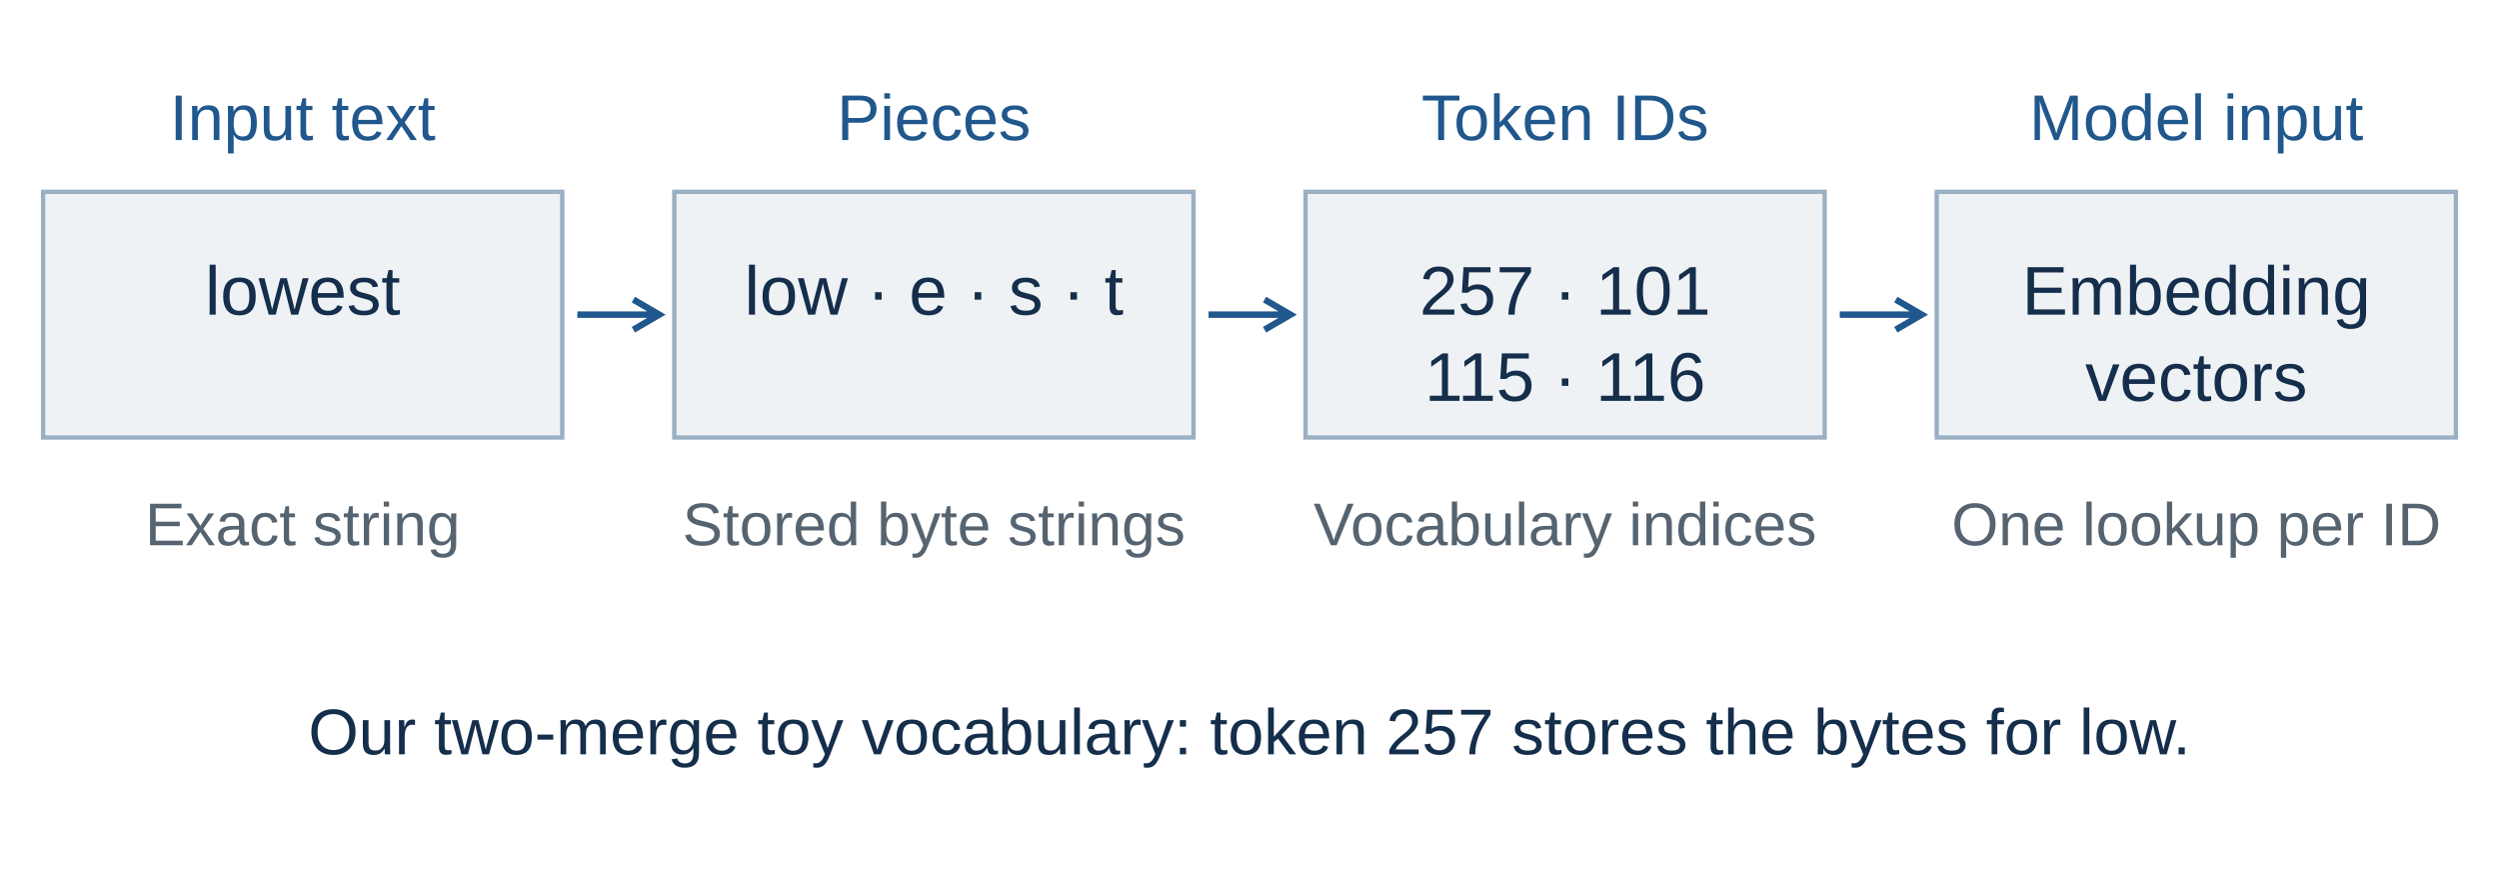
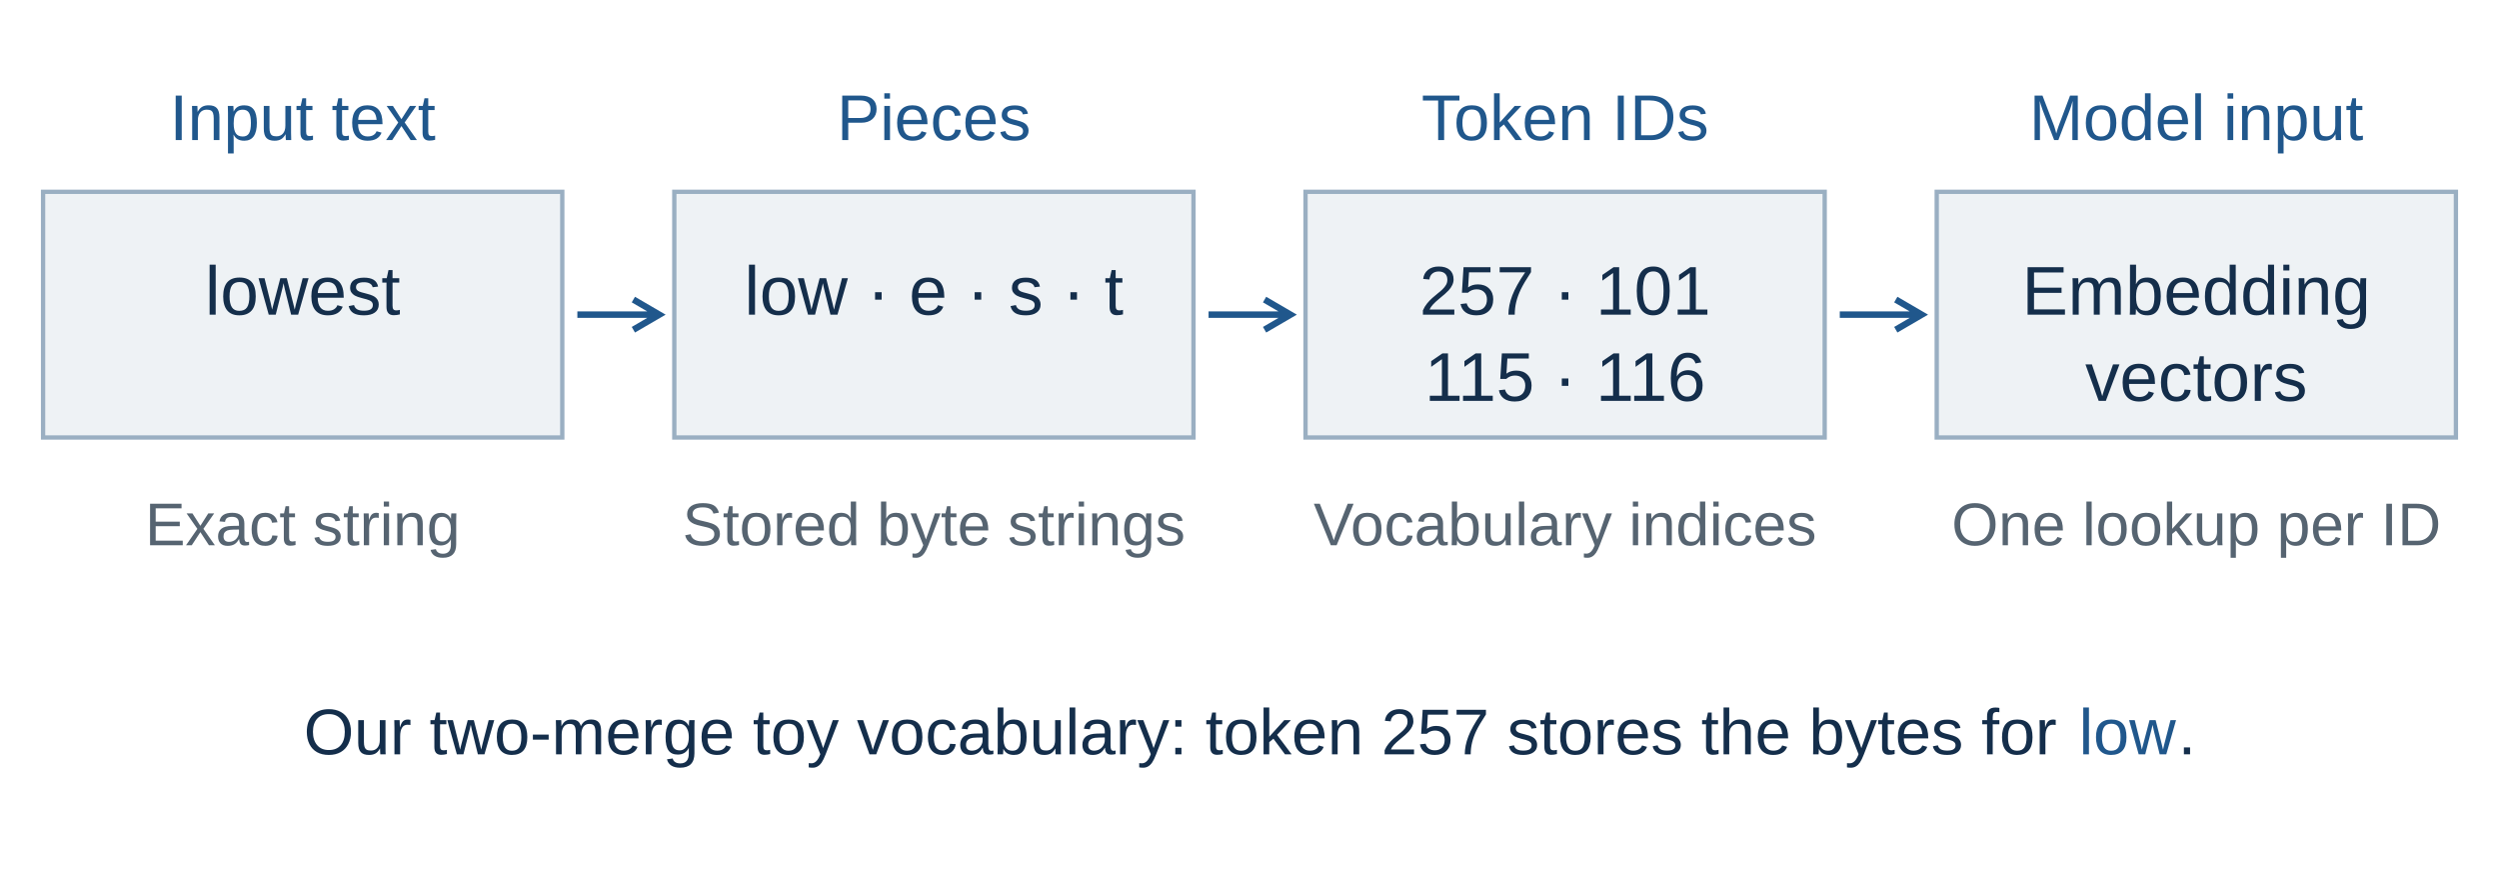
<svg xmlns="http://www.w3.org/2000/svg" width="1160" height="410" viewBox="0 0 1160 410" role="img">
  <g font-family="Arial, Helvetica, sans-serif">
    <text x="140.5" y="65.0" font-size="30" text-anchor="middle" fill="#20578c">Input text</text>
    <rect x="20.0" y="89" width="241.0" height="114" fill="#eef2f5" stroke="#9aafc2" stroke-width="2" />
    <text x="140.5" y="146.0" font-size="32" text-anchor="middle" fill="#142e4b">lowest</text>
    <text x="140.5" y="253.0" font-size="28" text-anchor="middle" fill="#566471">Exact string</text>
    <path d="M268.0 146H306.0m-12 -7l12 7l-12 7" fill="none" stroke="#20578c" stroke-width="3" />
    <text x="433.5" y="65.0" font-size="30" text-anchor="middle" fill="#20578c">Pieces</text>
    <rect x="313.0" y="89" width="241.0" height="114" fill="#eef2f5" stroke="#9aafc2" stroke-width="2" />
    <text x="433.5" y="146.0" font-size="32" text-anchor="middle" fill="#142e4b">low · e · s · t</text>
    <text x="433.5" y="253.0" font-size="28" text-anchor="middle" fill="#566471">Stored byte strings</text>
    <path d="M561.0 146H599.0m-12 -7l12 7l-12 7" fill="none" stroke="#20578c" stroke-width="3" />
    <text x="726.5" y="65.0" font-size="30" text-anchor="middle" fill="#20578c">Token IDs</text>
    <rect x="606.0" y="89" width="241.0" height="114" fill="#eef2f5" stroke="#9aafc2" stroke-width="2" />
    <text x="726.5" y="146.0" font-size="32" text-anchor="middle" fill="#142e4b">257 · 101</text>
    <text x="726.5" y="186.0" font-size="32" text-anchor="middle" fill="#142e4b">115 · 116</text>
    <text x="726.5" y="253.0" font-size="28" text-anchor="middle" fill="#566471">Vocabulary indices</text>
    <path d="M854.0 146H892.0m-12 -7l12 7l-12 7" fill="none" stroke="#20578c" stroke-width="3" />
    <text x="1019.5" y="65.0" font-size="30" text-anchor="middle" fill="#20578c">Model input</text>
    <rect x="899.0" y="89" width="241.0" height="114" fill="#eef2f5" stroke="#9aafc2" stroke-width="2" />
    <text x="1019.5" y="146.0" font-size="32" text-anchor="middle" fill="#142e4b">Embedding</text>
    <text x="1019.5" y="186.0" font-size="32" text-anchor="middle" fill="#142e4b">vectors</text>
    <text x="1019.5" y="253.0" font-size="28" text-anchor="middle" fill="#566471">One lookup per ID</text>
-     <text x="580.0" y="350.0" font-size="30" text-anchor="middle" fill="#142e4b">Our two-merge toy vocabulary: token 257 stores the bytes for low.</text>
+     <text x="141.0" y="350.0" font-size="30" text-anchor="start" fill="#142e4b">Our two-merge toy vocabulary: token 257 stores the bytes for </text>
+     <text x="965.0" y="350.0" font-size="30" text-anchor="start" fill="#20578c">low</text>
+     <text x="1011.0" y="350.0" font-size="30" text-anchor="start" fill="#142e4b">.</text>
  </g>
</svg>
